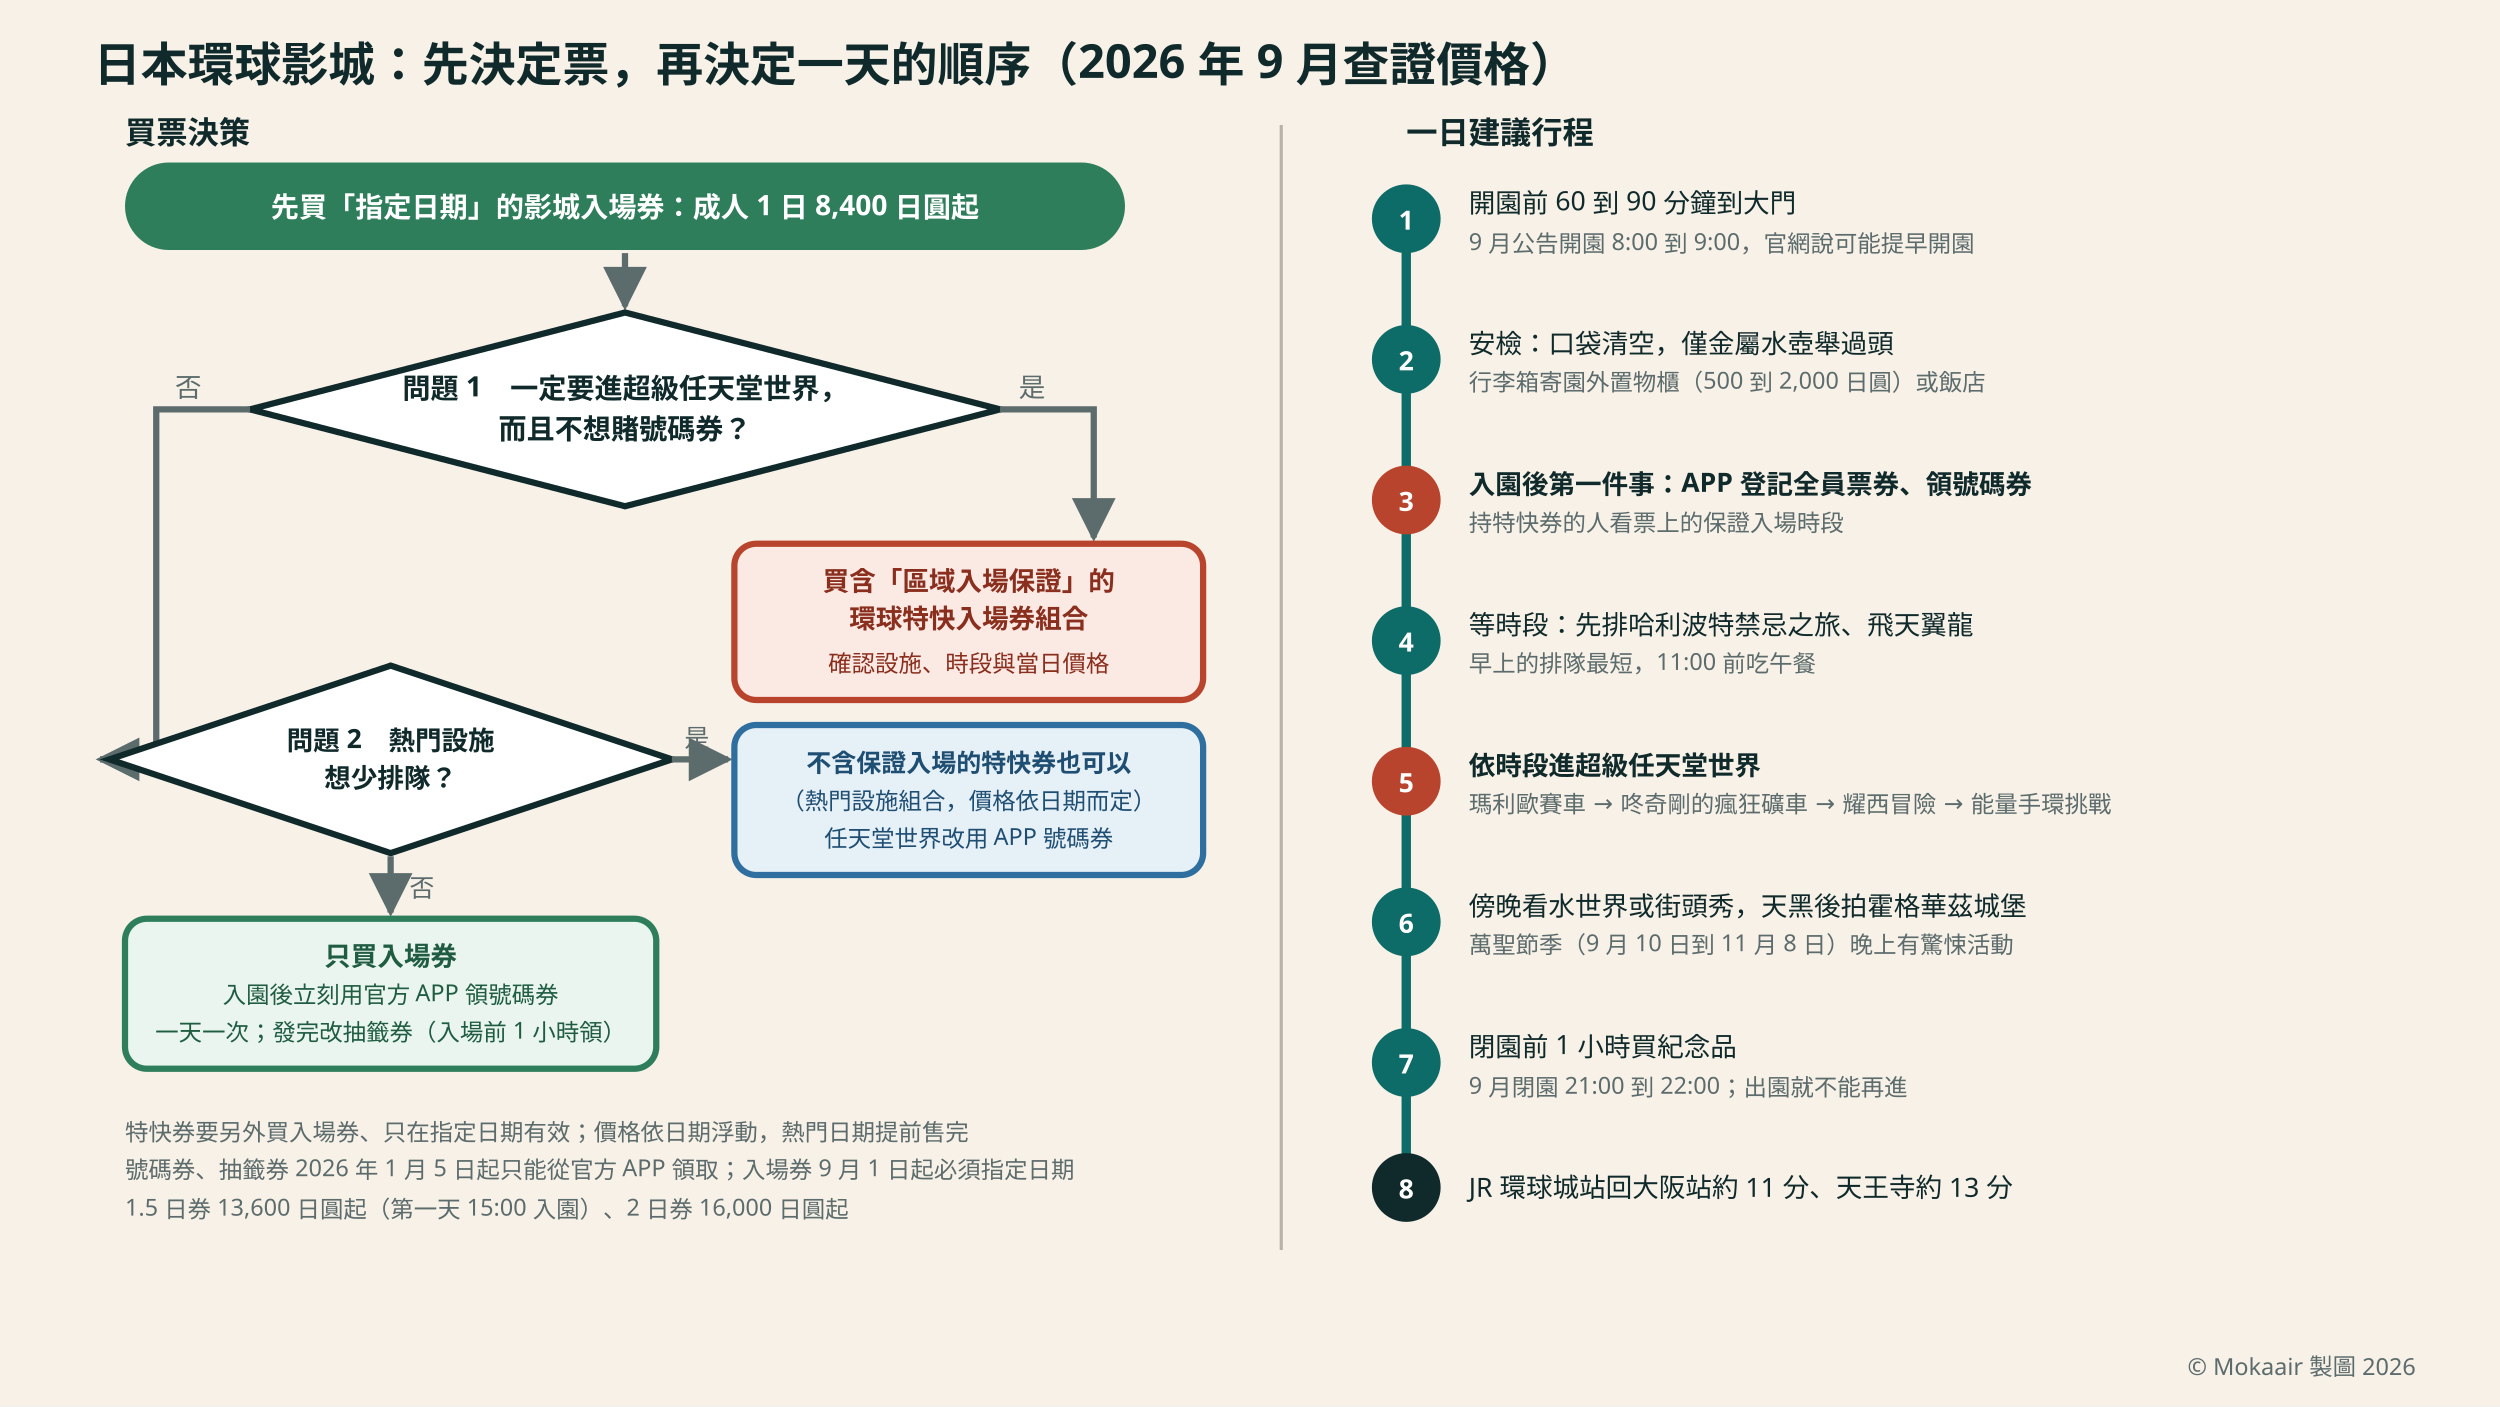
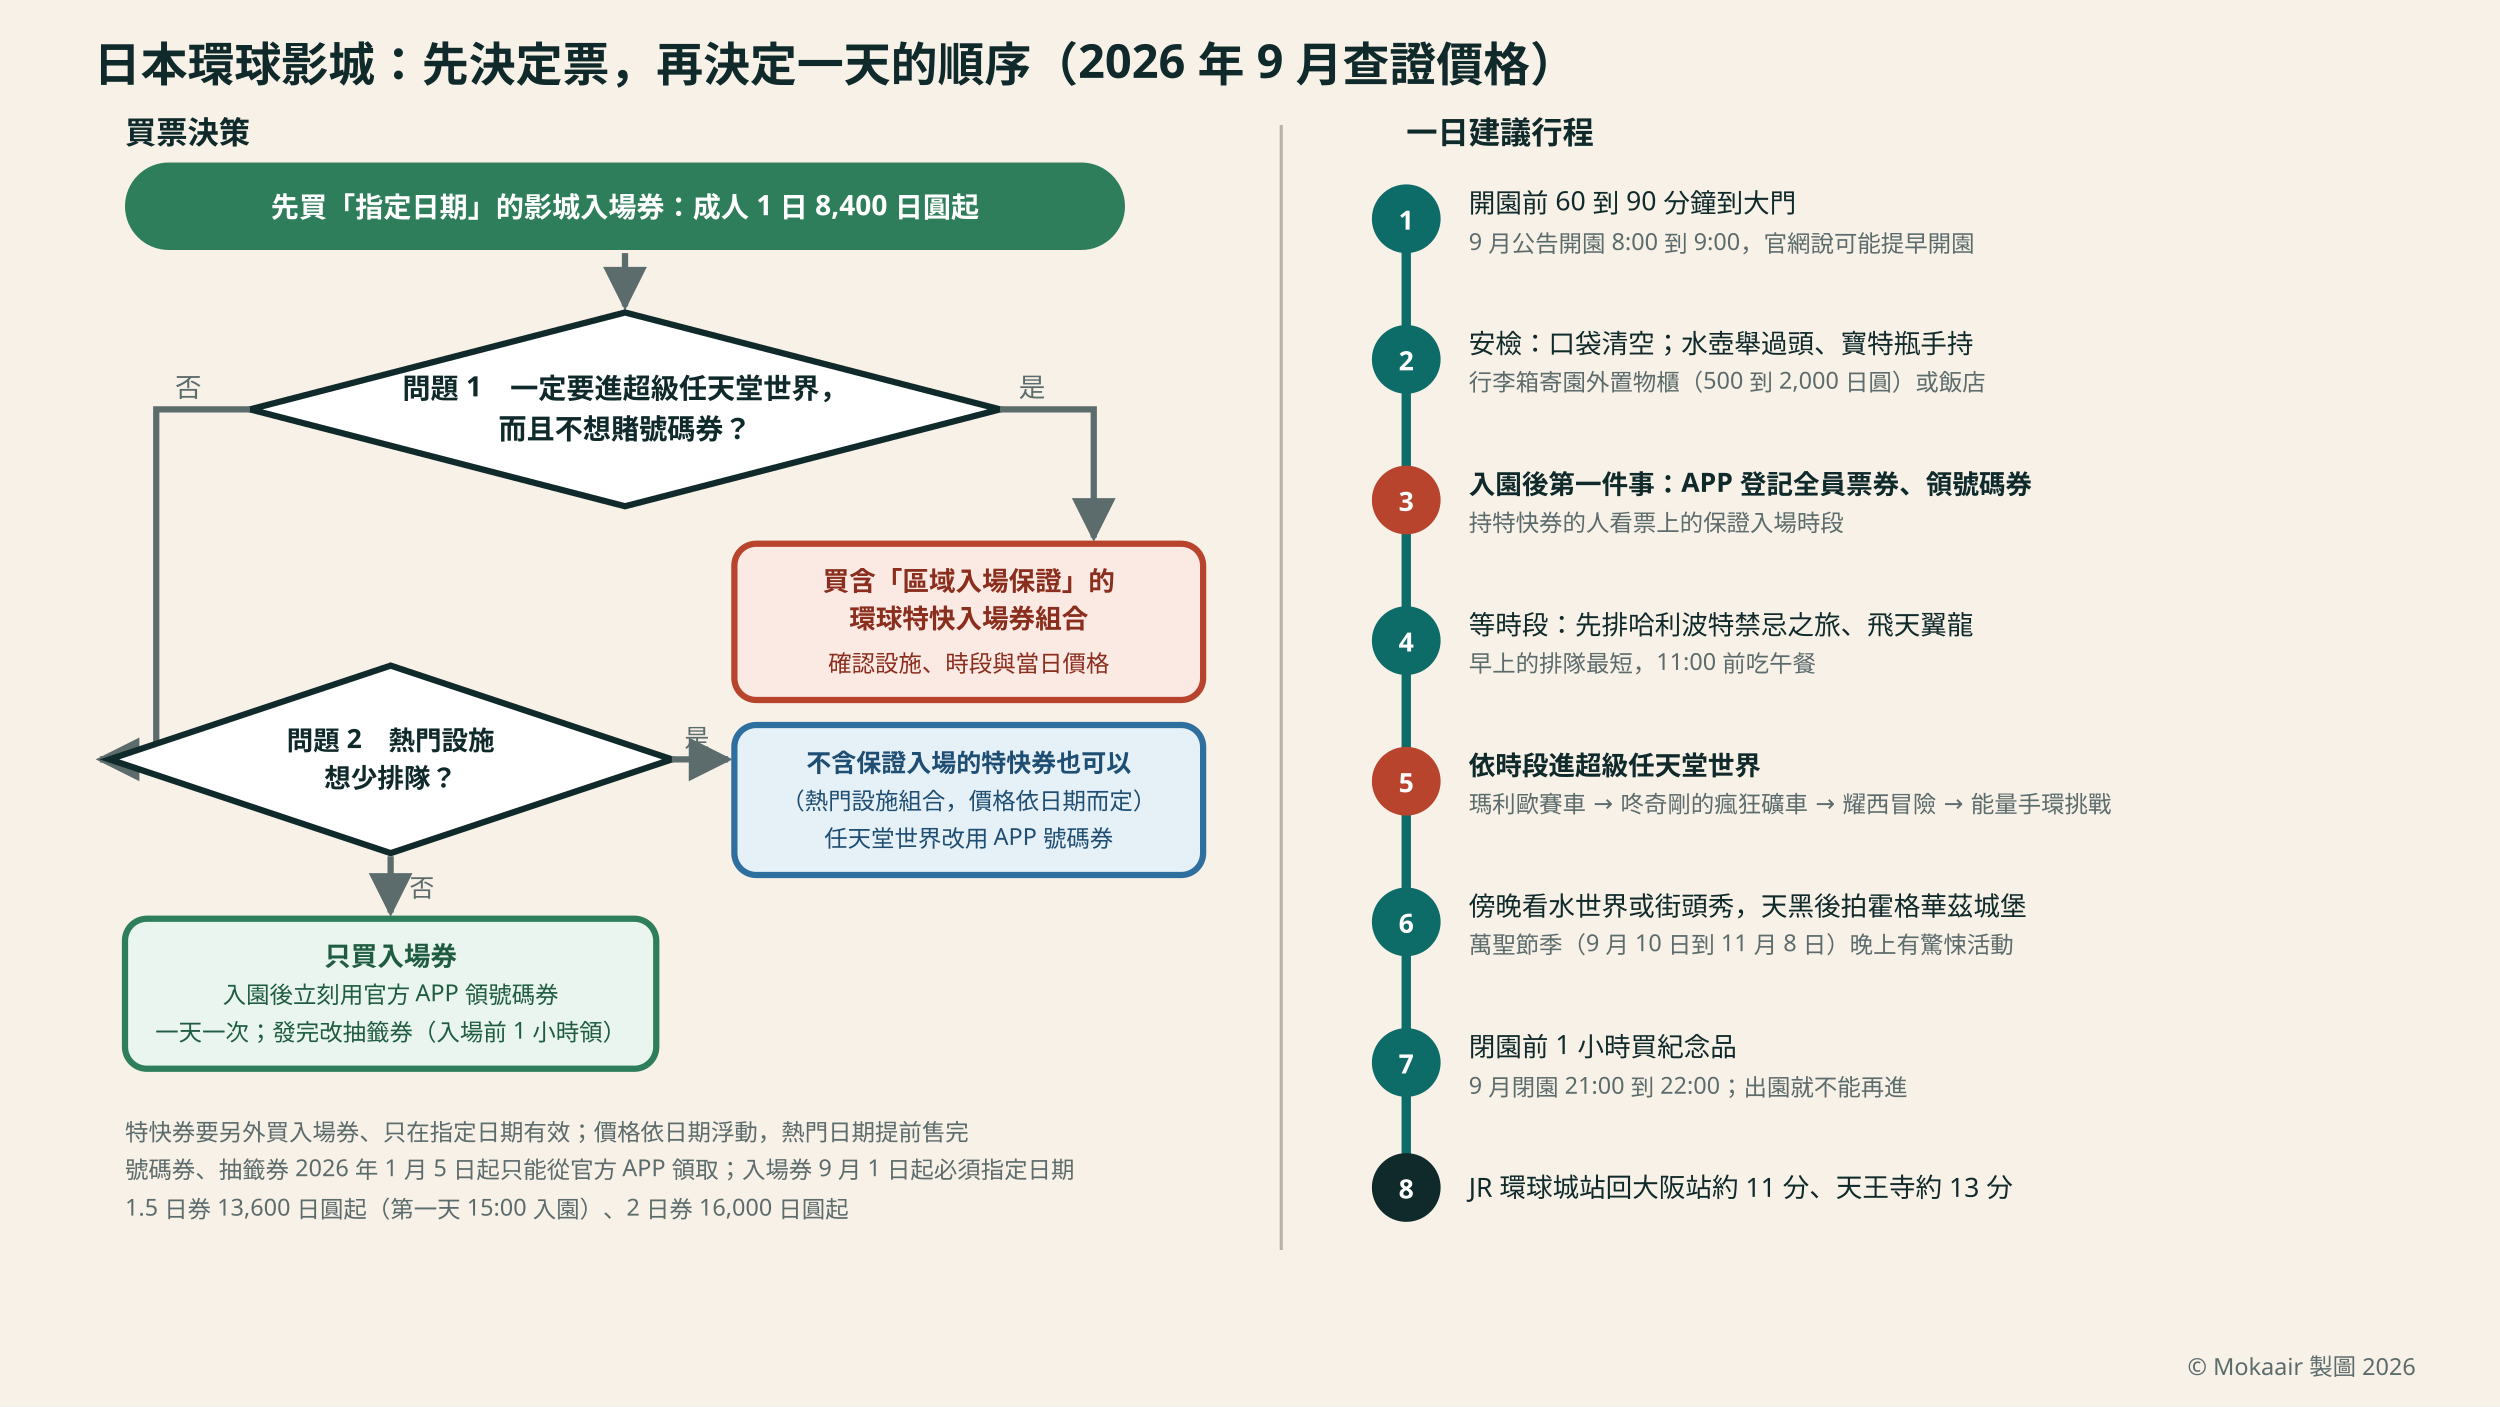
<svg xmlns="http://www.w3.org/2000/svg" viewBox="0 0 1600 900" width="1600" height="900" role="img" aria-labelledby="title desc" font-family="'Noto Sans TC','Noto Sans JP','PingFang TC','Microsoft JhengHei','Hiragino Sans',system-ui,sans-serif">
  <rect width="1600" height="900" fill="#F7F1E8" />
  <defs>
    <marker id="arrow" viewBox="0 0 10 10" refX="9" refY="5" markerWidth="7" markerHeight="7" orient="auto">
      <path d="M 0 0 L 10 5 L 0 10 z" fill="#5C6B6B" />
    </marker>
  </defs>
  <text x="60" y="52" font-size="30" font-weight="700" fill="#102A2B">日本環球影城：先決定票，再決定一天的順序（2026 年 9 月查證價格）</text>
  <text x="80" y="92" font-size="20" font-weight="700" fill="#102A2B">買票決策</text>
  <rect x="80" y="104" width="640" height="56" rx="28" fill="#2E7D5B" />
  <text x="400" y="139" font-size="18" font-weight="700" fill="#FFFFFF" text-anchor="middle">先買「指定日期」的影城入場券：成人 1 日 8,400 日圓起</text>
  <path d="M 400 162 L 400 196" stroke="#5C6B6B" stroke-width="4" marker-end="url(#arrow)" />
  <polygon points="400,200 640,262 400,324 160,262" fill="#FFFFFF" stroke="#102A2B" stroke-width="4" />
  <text x="400" y="255" font-size="18" font-weight="700" fill="#102A2B" text-anchor="middle">問題 1　一定要進超級任天堂世界，</text>
  <text x="400" y="281" font-size="18" font-weight="700" fill="#102A2B" text-anchor="middle">而且不想賭號碼券？</text>
  <path d="M 640 262 L 700 262 L 700 344" stroke="#5C6B6B" stroke-width="4" fill="none" marker-end="url(#arrow)" />
  <text x="652" y="254" font-size="17" fill="#5C6B6B">是</text>
  <rect x="470" y="348" width="300" height="100" rx="14" fill="#FBE9E4" stroke="#B8442D" stroke-width="4" />
  <text x="620" y="378" font-size="17" font-weight="700" fill="#8A2E1D" text-anchor="middle">買含「區域入場保證」的</text>
  <text x="620" y="402" font-size="17" font-weight="700" fill="#8A2E1D" text-anchor="middle">環球特快入場券組合</text>
  <text x="620" y="430" font-size="15" fill="#8A2E1D" text-anchor="middle">確認設施、時段與當日價格</text>
  <path d="M 160 262 L 100 262 L 100 486 L 64 486" stroke="#5C6B6B" stroke-width="4" fill="none" marker-end="url(#arrow)" />
  <text x="112" y="254" font-size="17" fill="#5C6B6B">否</text>
  <polygon points="250,426 430,486 250,546 70,486" fill="#FFFFFF" stroke="#102A2B" stroke-width="4" />
  <text x="250" y="480" font-size="17" font-weight="700" fill="#102A2B" text-anchor="middle">問題 2　熱門設施</text>
  <text x="250" y="504" font-size="17" font-weight="700" fill="#102A2B" text-anchor="middle">想少排隊？</text>
  <path d="M 430 486 L 466 486" stroke="#5C6B6B" stroke-width="4" fill="none" marker-end="url(#arrow)" />
  <text x="438" y="478" font-size="16" fill="#5C6B6B">是</text>
  <rect x="470" y="464" width="300" height="96" rx="14" fill="#E6F0F7" stroke="#2F6F9F" stroke-width="4" />
  <text x="620" y="494" font-size="16" font-weight="700" fill="#1F4E73" text-anchor="middle">不含保證入場的特快券也可以</text>
  <text x="620" y="518" font-size="15" fill="#1F4E73" text-anchor="middle">（熱門設施組合，價格依日期而定）</text>
  <text x="620" y="542" font-size="15" fill="#1F4E73" text-anchor="middle">任天堂世界改用 APP 號碼券</text>
  <path d="M 250 548 L 250 584" stroke="#5C6B6B" stroke-width="4" fill="none" marker-end="url(#arrow)" />
  <text x="262" y="574" font-size="16" fill="#5C6B6B">否</text>
  <rect x="80" y="588" width="340" height="96" rx="14" fill="#E9F5EE" stroke="#2E7D5B" stroke-width="4" />
  <text x="250" y="618" font-size="17" font-weight="700" fill="#1F5C42" text-anchor="middle">只買入場券</text>
  <text x="250" y="642" font-size="15" fill="#1F5C42" text-anchor="middle">入園後立刻用官方 APP 領號碼券</text>
  <text x="250" y="666" font-size="15" fill="#1F5C42" text-anchor="middle">一天一次；發完改抽籤券（入場前 1 小時領）</text>
  <text x="80" y="730" font-size="15" fill="#5C6B6B">特快券要另外買入場券、只在指定日期有效；價格依日期浮動，熱門日期提前售完</text>
  <text x="80" y="754" font-size="15" fill="#5C6B6B">號碼券、抽籤券 2026 年 1 月 5 日起只能從官方 APP 領取；入場券 9 月 1 日起必須指定日期</text>
  <text x="80" y="778" font-size="15" fill="#5C6B6B">1.5 日券 13,600 日圓起（第一天 15:00 入園）、2 日券 16,000 日圓起</text>
  <line x1="820" y1="80" x2="820" y2="800" stroke="#B9B2A8" stroke-width="2" />
  <text x="900" y="92" font-size="20" font-weight="700" fill="#102A2B">一日建議行程</text>
  <path d="M 900 130 L 900 760" stroke="#0D6B68" stroke-width="6" stroke-linecap="round" />
  <g font-size="17" fill="#102A2B">
    <circle cx="900" cy="140" r="22" fill="#0D6B68" />
    <text x="900" y="147" font-size="17" font-weight="700" fill="#FFFFFF" text-anchor="middle">1</text>
    <text x="940" y="136">開園前 60 到 90 分鐘到大門</text>
    <text x="940" y="160" font-size="15" fill="#5C6B6B">9 月公告開園 8:00 到 9:00，官網說可能提早開園</text>
    <circle cx="900" cy="230" r="22" fill="#0D6B68" />
    <text x="900" y="237" font-size="17" font-weight="700" fill="#FFFFFF" text-anchor="middle">2</text>
-     <text x="940" y="226">安檢：口袋清空，僅金屬水壺舉過頭</text>
+     <text x="940" y="226">安檢：口袋清空；水壺舉過頭、寶特瓶手持</text>
    <text x="940" y="250" font-size="15" fill="#5C6B6B">行李箱寄園外置物櫃（500 到 2,000 日圓）或飯店</text>
    <circle cx="900" cy="320" r="22" fill="#B8442D" />
    <text x="900" y="327" font-size="17" font-weight="700" fill="#FFFFFF" text-anchor="middle">3</text>
    <text x="940" y="316" font-weight="700">入園後第一件事：APP 登記全員票券、領號碼券</text>
    <text x="940" y="340" font-size="15" fill="#5C6B6B">持特快券的人看票上的保證入場時段</text>
    <circle cx="900" cy="410" r="22" fill="#0D6B68" />
    <text x="900" y="417" font-size="17" font-weight="700" fill="#FFFFFF" text-anchor="middle">4</text>
    <text x="940" y="406">等時段：先排哈利波特禁忌之旅、飛天翼龍</text>
    <text x="940" y="430" font-size="15" fill="#5C6B6B">早上的排隊最短，11:00 前吃午餐</text>
    <circle cx="900" cy="500" r="22" fill="#B8442D" />
    <text x="900" y="507" font-size="17" font-weight="700" fill="#FFFFFF" text-anchor="middle">5</text>
    <text x="940" y="496" font-weight="700">依時段進超級任天堂世界</text>
    <text x="940" y="520" font-size="15" fill="#5C6B6B">瑪利歐賽車 → 咚奇剛的瘋狂礦車 → 耀西冒險 → 能量手環挑戰</text>
    <circle cx="900" cy="590" r="22" fill="#0D6B68" />
    <text x="900" y="597" font-size="17" font-weight="700" fill="#FFFFFF" text-anchor="middle">6</text>
    <text x="940" y="586">傍晚看水世界或街頭秀，天黑後拍霍格華茲城堡</text>
    <text x="940" y="610" font-size="15" fill="#5C6B6B">萬聖節季（9 月 10 日到 11 月 8 日）晚上有驚悚活動</text>
    <circle cx="900" cy="680" r="22" fill="#0D6B68" />
    <text x="900" y="687" font-size="17" font-weight="700" fill="#FFFFFF" text-anchor="middle">7</text>
    <text x="940" y="676">閉園前 1 小時買紀念品</text>
    <text x="940" y="700" font-size="15" fill="#5C6B6B">9 月閉園 21:00 到 22:00；出園就不能再進</text>
    <circle cx="900" cy="760" r="22" fill="#102A2B" />
    <text x="900" y="767" font-size="17" font-weight="700" fill="#FFFFFF" text-anchor="middle">8</text>
    <text x="940" y="766">JR 環球城站回大阪站約 11 分、天王寺約 13 分</text>
  </g>
  <text x="1400" y="880" font-size="15" fill="#5C6B6B">© Mokaair 製圖 2026</text>
</svg>
